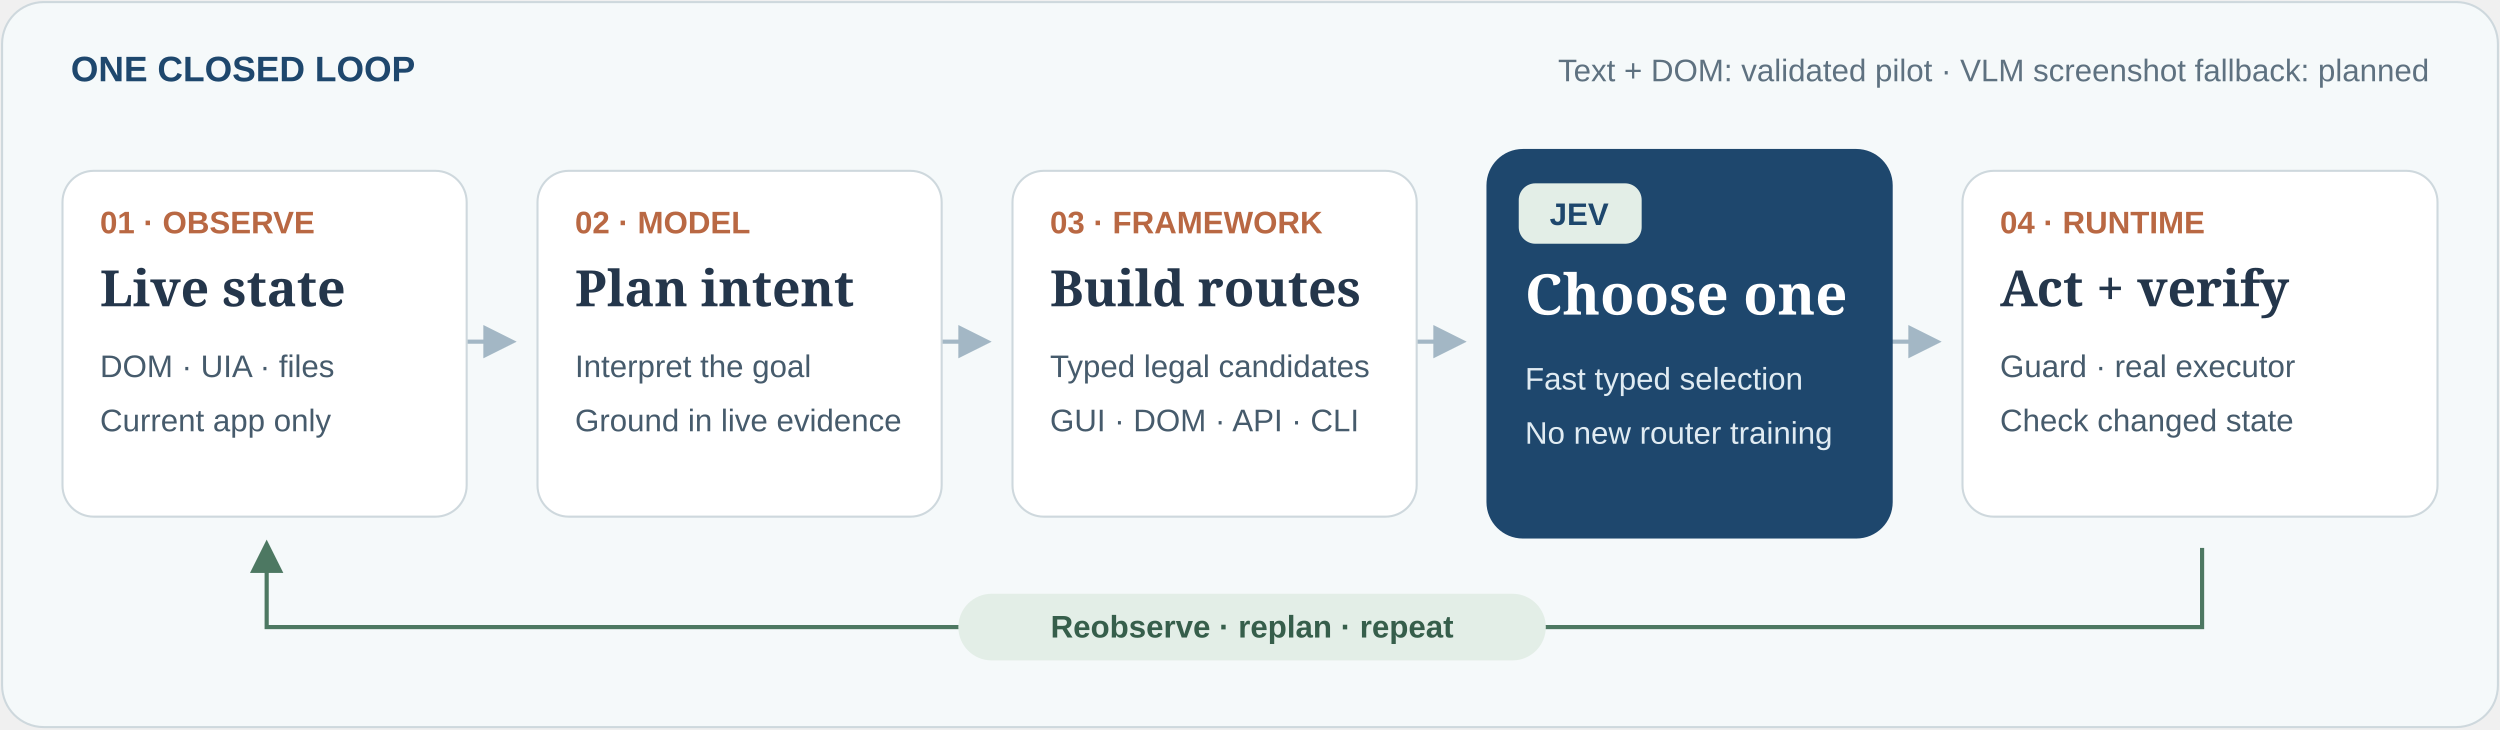
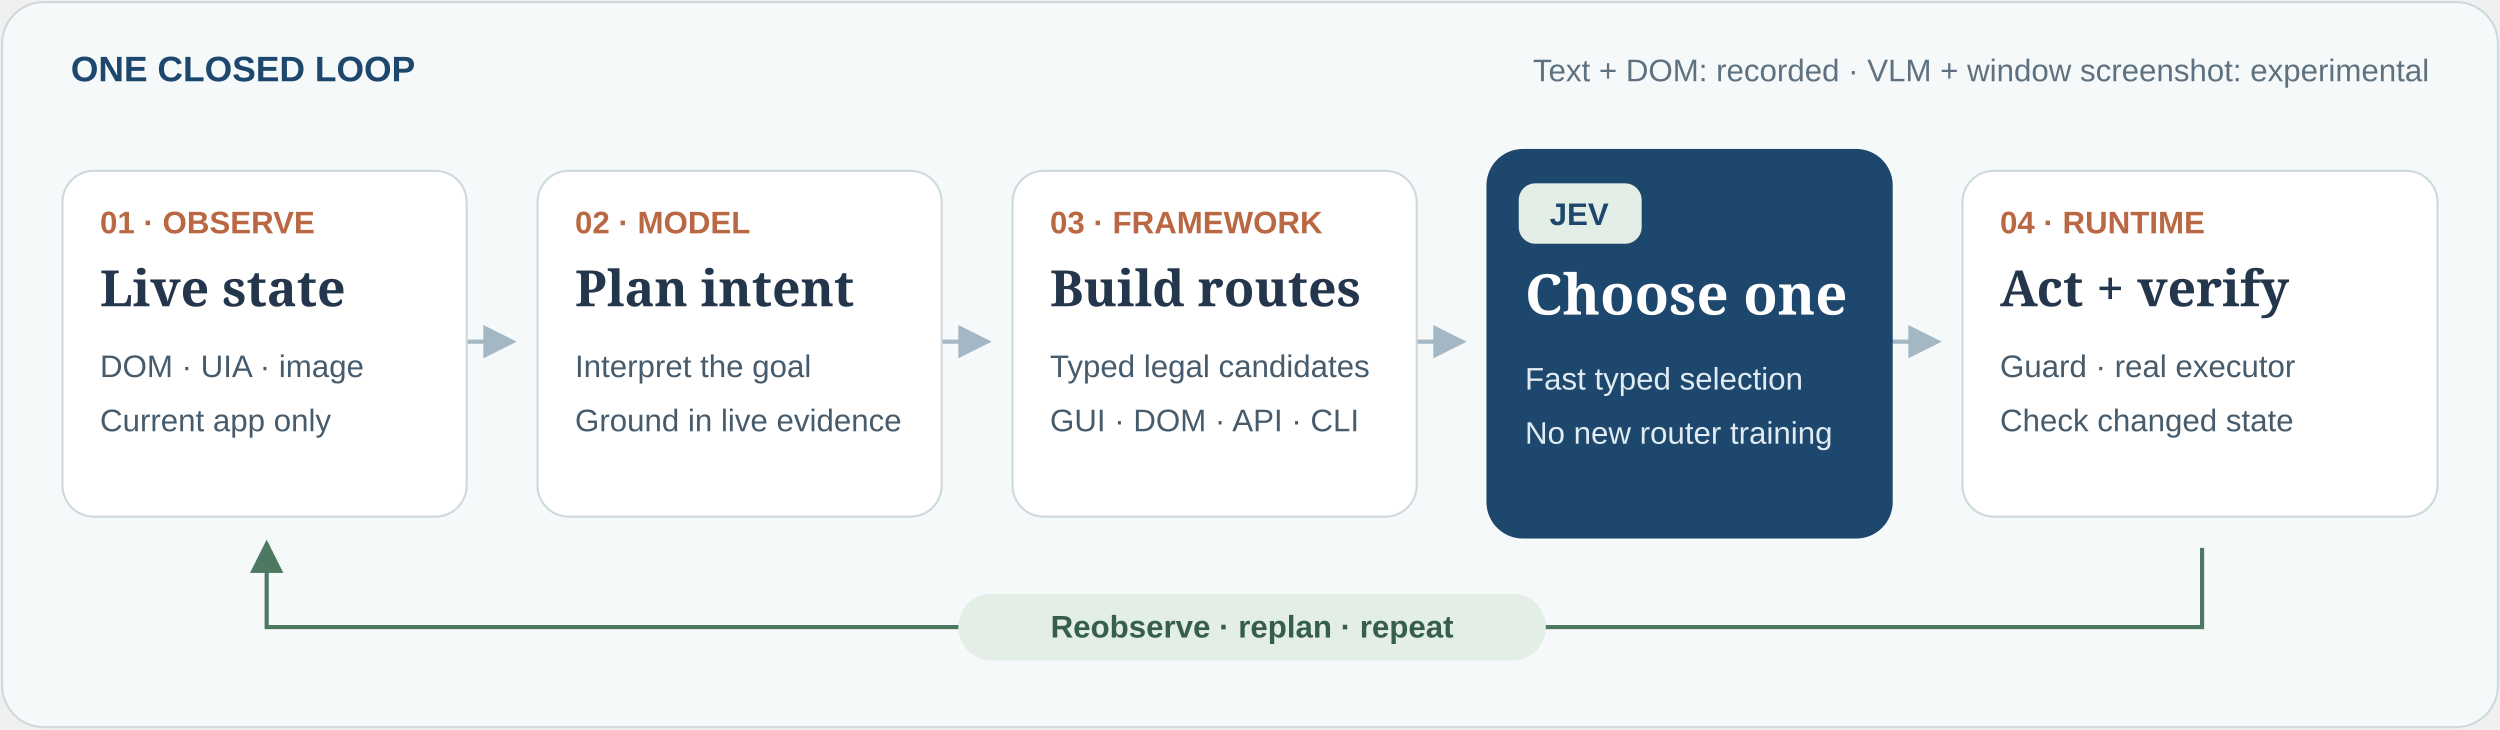
<svg xmlns="http://www.w3.org/2000/svg" viewBox="0 0 1200 350" role="img" aria-labelledby="title desc">
  <defs>
    <marker id="arrow" markerWidth="8" markerHeight="8" refX="6" refY="4" orient="auto">
      <path d="M0 0 8 4 0 8Z" fill="#a3b7c5" />
    </marker>
    <marker id="loop" markerWidth="8" markerHeight="8" refX="6" refY="4" orient="auto">
      <path d="M0 0 8 4 0 8Z" fill="#4d7862" />
    </marker>
  </defs>
  <rect x="1" y="1" width="1198" height="348" rx="20" fill="#f5f9fa" stroke="#ced8dd" />
  <g font-family="Segoe UI, Arial, sans-serif">
    <text x="34" y="39" fill="#1e476d" font-size="17" font-weight="800">ONE CLOSED LOOP</text>
-     <text x="1166" y="39" text-anchor="end" fill="#5e7180" font-size="15">Text + DOM: validated pilot · VLM screenshot fallback: planned</text>
+     <text x="1166" y="39" text-anchor="end" fill="#5e7180" font-size="15">Text + DOM: recorded · VLM + window screenshot: experimental</text>
    <g stroke="#a3b7c5" stroke-width="2" marker-end="url(#arrow)">
      <path d="M224 164H244" />
      <path d="M452 164H472" />
      <path d="M680 164H700" />
      <path d="M908 164H928" />
    </g>
    <g>
      <rect x="30" y="82" width="194" height="166" rx="15" fill="#ffffff" stroke="#ced8dd" />
      <text x="48" y="112" fill="#b96843" font-size="15" font-weight="800">01 · OBSERVE</text>
      <text x="48" y="147" fill="#24364b" font-size="24" font-family="Georgia, serif" font-weight="700">Live state</text>
-       <text x="48" y="181" fill="#465b6c" font-size="15">DOM · UIA · files</text>
+       <text x="48" y="181" fill="#465b6c" font-size="15">DOM · UIA · image</text>
      <text x="48" y="207" fill="#465b6c" font-size="15">Current app only</text>
    </g>
    <g>
      <rect x="258" y="82" width="194" height="166" rx="15" fill="#ffffff" stroke="#ced8dd" />
      <text x="276" y="112" fill="#b96843" font-size="15" font-weight="800">02 · MODEL</text>
      <text x="276" y="147" fill="#24364b" font-size="24" font-family="Georgia, serif" font-weight="700">Plan intent</text>
      <text x="276" y="181" fill="#465b6c" font-size="15">Interpret the goal</text>
      <text x="276" y="207" fill="#465b6c" font-size="15">Ground in live evidence</text>
    </g>
    <g>
      <rect x="486" y="82" width="194" height="166" rx="15" fill="#ffffff" stroke="#ced8dd" />
      <text x="504" y="112" fill="#b96843" font-size="15" font-weight="800">03 · FRAMEWORK</text>
      <text x="504" y="147" fill="#24364b" font-size="24" font-family="Georgia, serif" font-weight="700">Build routes</text>
      <text x="504" y="181" fill="#465b6c" font-size="15">Typed legal candidates</text>
      <text x="504" y="207" fill="#465b6c" font-size="15">GUI · DOM · API · CLI</text>
    </g>
    <g>
      <rect x="714" y="72" width="194" height="186" rx="17" fill="#1e476d" stroke="#1e476d" />
      <rect x="729" y="88" width="59" height="29" rx="8" fill="#e3eee7" />
      <text x="758" y="108" text-anchor="middle" fill="#1e476d" font-size="15" font-weight="900">JEV</text>
      <text x="732" y="151" fill="#ffffff" font-size="27" font-family="Georgia, serif" font-weight="700">Choose one</text>
      <text x="732" y="187" fill="#e0ebf2" font-size="15">Fast typed selection</text>
      <text x="732" y="213" fill="#e0ebf2" font-size="15">No new router training</text>
    </g>
    <g>
      <rect x="942" y="82" width="228" height="166" rx="15" fill="#ffffff" stroke="#ced8dd" />
      <text x="960" y="112" fill="#b96843" font-size="15" font-weight="800">04 · RUNTIME</text>
      <text x="960" y="147" fill="#24364b" font-size="24" font-family="Georgia, serif" font-weight="700">Act + verify</text>
      <text x="960" y="181" fill="#465b6c" font-size="15">Guard · real executor</text>
      <text x="960" y="207" fill="#465b6c" font-size="15">Check changed state</text>
    </g>
    <path d="M1057 263V301H128V263" fill="none" stroke="#4d7862" stroke-width="2" marker-end="url(#loop)" />
    <rect x="460" y="285" width="282" height="32" rx="16" fill="#e3eee7" />
    <text x="601" y="306" text-anchor="middle" fill="#365e4b" font-size="15" font-weight="700">Reobserve · replan · repeat</text>
  </g>
</svg>
